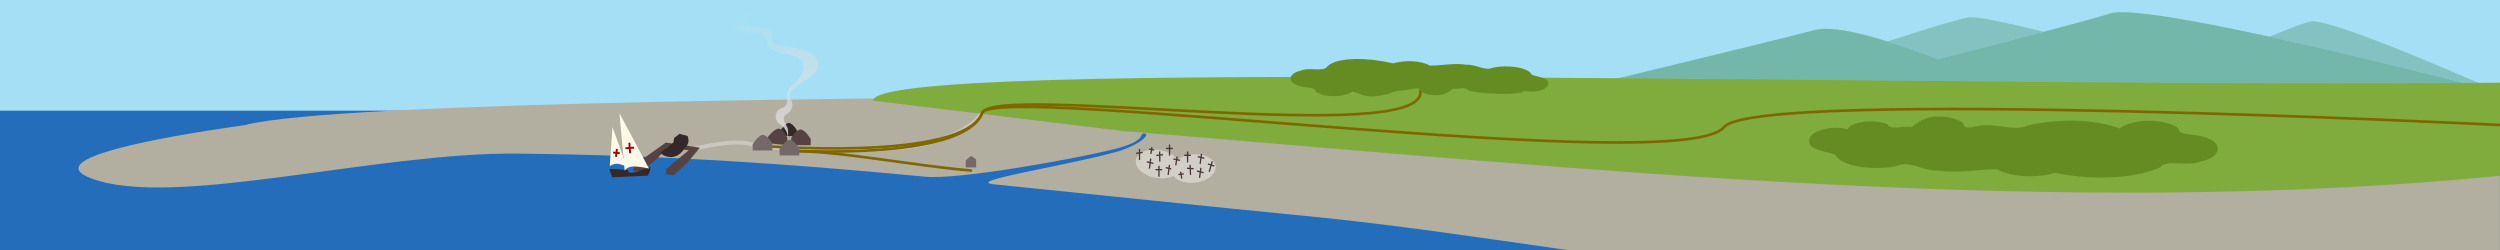
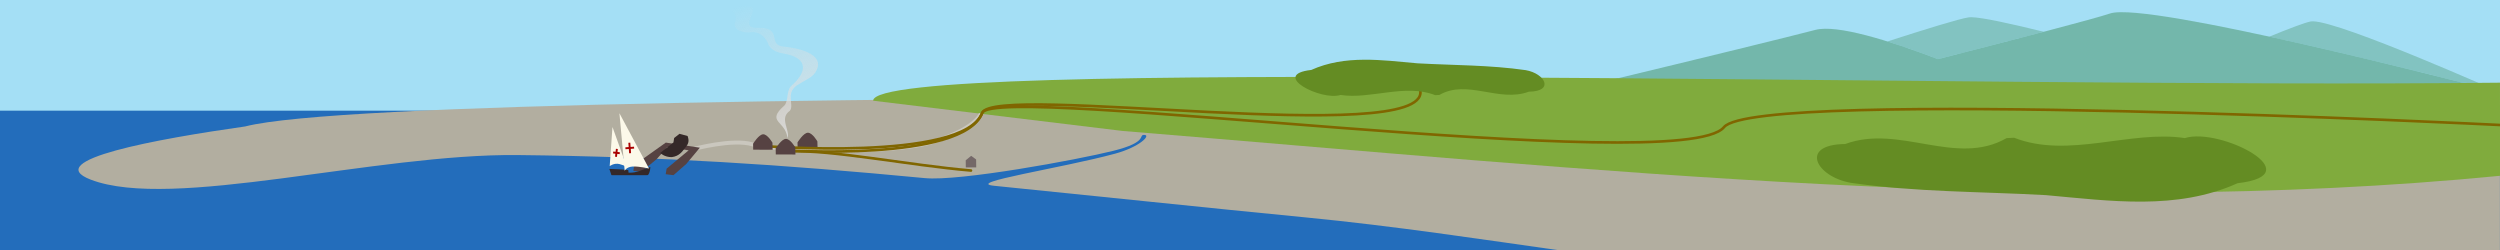
- <svg xmlns="http://www.w3.org/2000/svg" width="500mm" height="50mm" version="1.1" viewBox="0 0 500 50">
+ <svg xmlns="http://www.w3.org/2000/svg" xmlns:xlink="http://www.w3.org/1999/xlink" width="500mm" height="50mm" version="1.1" viewBox="0 0 500 50">
  <defs>
-     <linearGradient id="grad" x1="158.25" x2="149.9" y1="27.572" y2="1.342" gradientUnits="userSpaceOnUse">
+     <linearGradient id="grad" x1="158.25" x2="147.4" y1="27.572" y2="1.284" gradientUnits="userSpaceOnUse">
      <stop stop-color="#e0e0e0" stop-opacity=".866" offset="0" />
      <stop stop-color="#e0e0e0" stop-opacity="0" offset="1" />
    </linearGradient>
+     <symbol id="symbol9025">
+       <path d="m287.04 19.032c-6.008-2.366-12.934 0.881-18.932-0.04-3.884 1.235-14.182-4.064-5.853-5.003 6.771-3.051 14.147-1.959 21.267-1.323 7.22 0.4 14.456 0.329 21.619 1.363 3.871 0.673 5.793 4.251 0.634 4.307-6.012 2.23-12.293-2.561-17.901 0.654z" fill="#648c23" style="paint-order:stroke fill markers" />
+     </symbol>
+     <symbol id="use9088">
+       <g id="use9088_transform" transform="rotate(-5.9583 155.47 27.382)">
+         <path d="m153.46 28.62 0.102-1.204s1.353-1.773 2.237-1.686c0.884 0.087 1.683 1.887 1.683 1.887l-0.113 1.421z" fill="#564242" />
+       </g>
+     </symbol>
  </defs>
  <rect width="500" height="50" fill="#236dbb" style="paint-order:stroke fill markers" />
  <rect id="sky" transform="scale(1,-1)" y="-22.133" width="500" height="22.133" fill="#a4dff5" style="paint-order:stroke fill markers" />
-   <path id="stars" d="m14.54 18.551c-20.366 9.83-13.458-28.825 3.041-13.118 10.565 12.279-14.964 10.278-4.121 1.843 10.791-9.465 40.023 1.91 18.054 12.229-12.477 5.951-20.579-8.633-5.44-11.51 8.893-3.77 40.002-2.409 31.431 9.909-9.08 9.909-28.646-6.215-11.127-9.857 6.103-3.289 23.898 0.717 11.73 8.183-3.896-17.6 27.533-11.903 37.446-6.355 6.271 18.814-46.942 6-16.168-3.298 8.481-6.357 38.273 0.564 22.717 9.751-24.63 3.28 8.172-21.278 18.291-9.145 17.456 6.477-11.207 17.179-5.299 5.902 8.68-9.89 34.384-12.463 36.626 1.361-13.895 6.697-22.583-13.59-4.352-12.098 9.507-3.652 41.564 3.962 23.464 13.966-10.574 4.89-22.969-5.715-7.343-10.557 10.106-8.223 42.847 3.591 18.013 10.654-22.432 0.9 5.018-22.306 16.163-12.526 9.539 0.112 20.684 13.961 3.759 10.288-14.11-11.298 17.216-13.976 25.497-10.292 10.873-0.623 20.543 10.581 3.857 11.305-8.82-18.604 42.783-12.09 29.325-2.624-3.364-16.497 42.52-11.873 30.97-1.486-16.156 1.159 2.311-12.927 11.036-8.023 6.272-0.811 31.386 5.583 13.917 8.124 7.81-14.638 26.211 6.055 30.176-7.271 15.359-3.522 30.67 4.323 44.834-2.409 9.718 0.142 21.826 5.853 16.471 0.275 12.658-2.113 38.185-3.237 42.91 3.062 8.823-9.284 34.048-0.256 37.248 4.265-8.153-5.629 8.285-7.99 11.512-2.199" fill="none" stroke="#a4dff5" stroke-dasharray="0.265, 12.7" stroke-width=".265" />
+   <path id="stars" d="m14.54 18.551 3.041-13.118-4.121 1.843 18.054 12.229-5.44-11.51 31.431 9.909-11.127-9.857 11.73 8.183 37.446-6.355-16.168-3.298 22.717 9.751 18.291-9.145-5.299 5.902 36.626 1.361-4.352-12.098 23.464 13.966-7.343-10.557 18.013 10.654 16.163-12.526 3.759 10.288 25.497-10.292 3.857 11.305 29.325-2.624 30.97-1.486 11.036-8.023 13.917 8.124 30.176-7.271 44.834-2.409 16.471 0.275 42.91 3.062 37.248 4.265 11.512-2.199" fill="none" stroke="#a4dff5" stroke-dasharray="0.265, 12.7" stroke-width=".265" />
  <path transform="scale(.26458)" d="m1490.1 13.014c-0.74-0.009-1.369 0.021-1.877 0.092-6.829 0.95-33.238 9.124-61.484 18.234 12.269 3.818 25.317 8.45 38.176 13.354 28.688-7.33 56.916-14.61 79.961-20.672-24.715-6.11-46.6-10.913-54.775-11.008zm258.43 3.107c-0.717-0.019-1.333 0.016-1.842 0.109-4.253 0.783-16.143 5.293-31.272 11.467 81.845 17.821 174.35 42.105 174.35 42.105s-119.01-53.088-141.24-53.682zm141.24 53.682-284.15 5.42c-0.172 0.077-2.115 0.941-2.115 0.941l286.26-6.361z" fill="#5ea68c" fill-opacity=".489" />
  <path transform="scale(.26458)" d="m1603.1 9.219c-3.56 0.044-6.321 0.365-8.16 0.996-11.077 3.802-69.881 19.114-130.02 34.479-37.356-14.245-76.472-26.362-92.67-22.096-34.218 9.014-283.02 69.432-290.38 68.873l467.41-10.834s-3.474-1.635-9.006-4.168l349.5-6.666s-233.28-61.25-286.68-60.584z" fill="#5ea68c" fill-opacity=".703" />
-   <path d="m49.037 25c-17.663 2.507-40.999 6.749-30.895 10.637 16.22 6.241 56.901-5.221 85.422-4.914 28.606 0.308 52.892 1.895 81.393 4.61 6.905 0.678 30.464-3.652 37.688-5.453 7.224-1.801 4.88-3.233 6.237-3.184 1.357 0.049-0.999 2.43-5.868 3.75-10.714 2.906-30.297 5.808-24.192 6.421 19.65 1.971 42.718 4.425 62.355 6.33 17.473 1.694 34.866 4.338 52.27 6.804h186.54v-29.763s-414.7-4.593-450.95 4.762z" fill="#b2aea0" />
-   <path d="m156.04 27.241-0.03-1.018s0.975-1.618 1.732-1.631c0.758-0.014 1.609 1.415 1.609 1.415l0.042 1.201z" fill="#342828" />
+   <path d="m49.037 25.289c-17.663 2.507-40.999 6.749-30.895 10.637 16.22 6.241 56.901-5.221 85.422-4.914 28.606 0.308 52.892 1.895 81.393 4.61 6.905 0.678 30.464-3.652 37.688-5.453 7.224-1.801 4.88-3.233 6.237-3.184 1.357 0.049-0.999 2.43-5.868 3.75-10.714 2.906-30.297 5.808-24.192 6.421 19.65 1.971 42.718 4.425 62.355 6.33 17.473 1.694 34.866 4.338 52.27 6.804h186.54v-29.763s-414.7-4.593-450.95 4.762z" fill="#b2aea0" />
  <path d="m500 35.16c-88.946 8.681-180.83-1.257-275.48-8.969l-49.893-6.048c0-8.866 216.92-2.404 325.37-3.607z" fill="#80ab3d" />
-   <path d="m153.46 28.62 0.102-1.204s1.353-1.773 2.237-1.686c0.884 0.087 1.683 1.887 1.683 1.887l-0.113 1.421z" fill="#564242" />
  <path d="m138.7 29.803s7.87-2.135 11.826-0.921 27.12 2.151 35.879-0.455c8.759-2.606 9.773-5.719 9.773-5.719" fill="none" stroke="#cac7be" stroke-width=".794" />
-   <path d="m162.12 29.05 0.043-1.207s-1.13-1.923-2.018-1.942c-0.888-0.02-1.897 1.671-1.897 1.671l-0.059 1.424z" fill="#564242" />
+   <use transform="matrix(1.014 0 0 1.014 3.7756 .47994)" width="100%" height="100%" stroke-width=".07" xlink:href="#use9088" />
  <path id="huntTrail" class="huntTrail trail" d="m151.84 29.147s40.796 3.347 44.6-6.565c2.309-6.017 139.98 13.074 148.36 2.848 6.469-7.897 155.2-0.43 155.2-0.43" fill="none" stroke="#806600" stroke-linecap="round" stroke-linejoin="round" stroke-width=".529" />
-   <path d="m150.55 30.09-0.025-1.208s1.16-1.905 2.048-1.911c0.888-6e-3 1.871 1.701 1.871 1.701l0.036 1.425z" fill="#746868" />
  <path id="fh" d="m193.16 33.482-0.015-1.424 1.084-0.891 0.996 0.726 0.022 1.584z" fill="#746868" />
-   <path d="m157.48 27.62c0.201-1.235-0.761-2.358-1.745-2.973-1.154-0.945-0.552-2.904 0.881-3.129 1.682-0.875 0.068-3.107 1.522-4.088 0.825-0.748 1.785-1.454 2.09-2.587 0.909-1.337 0.386-3.09-1.253-3.442-1.633-0.883-3.724-0.696-5.164-1.947-0.417-1.226-0.915-2.977-2.648-2.874-1.493-0.092-3.138-0.123-4.369-1.093-0.498-1.053 1.639-2.522-0.176-3.112-0.829-0.529-2.166-0.404-2.793-0.991 1.973-0.609 4.054-0.043 6.072-0.043 1.186-0.502 1.916 1.194 0.55 1.503-1.305 0.373-1.922 2.246-0.195 2.41 1.326 0.373 2.755 0.252 4.046 0.772 0.131 1.142-0.414 3.018 1.411 3.015 2.07 0.403 4.258 0.502 6.184 1.433 1.173 0.515 2.001 1.816 1.626 3.105-0.537 1.69-2.368 2.309-3.687 3.26-0.996 0.644-2.171 1.544-1.763 2.912 0.847 1.159 0.322 2.461-0.841 3.17-1.315 1.001 0.463 2.104 0.379 3.233 3e-3 0.488 0.1 1.008-0.126 1.465z" fill="url(#grad)" />
-   <g id="crosses">
-     <g>
-       <ellipse transform="rotate(10.339)" cx="233.73" cy="-9.302" rx="4.497" ry="2.814" fill="#d2cfc7" style="paint-order:stroke fill markers" />
-       <path d="m231.93 30.298 0.034 2.026" fill="none" stroke="#483737" stroke-width=".265px" />
-       <path d="m232.6 30.935-1.349 0.159" fill="none" stroke="#483737" stroke-width=".265px" />
-     </g>
-     <g fill="none" stroke="#483737" stroke-width=".265px">
-       <g>
-         <path d="m230.38 29.428-0.215 1.36" />
-         <path d="m229.8 29.803 1.039 0.215" />
-       </g>
-       <g>
-         <path d="m233.91 28.909-3e-3 2.192" />
-         <path d="m234.56 29.693-1.349-0.017" />
-       </g>
-       <g>
-         <path d="m230.15 31.714-0.273 2.008" />
-         <path d="m229.36 32.361 1.321 0.318" />
-       </g>
-       <g>
-         <path d="m233.9 32.971-0.273 2.008" />
-         <path d="m233.15 33.528 1.321 0.318" />
-       </g>
-     </g>
-     <g>
-       <ellipse transform="matrix(.99988 .015756 -.17434 .98469 0 0)" cx="243.99" cy="30.34" rx="4.425" ry="2.897" fill="#d2cfc7" style="paint-order:stroke fill markers" />
-       <path d="m238.02 32.971 0.086 2.025" fill="none" stroke="#483737" stroke-width=".265px" />
-       <path d="m237.38 33.652 1.356 0.079" fill="none" stroke="#483737" stroke-width=".265px" />
-     </g>
-     <g fill="none" stroke="#483737" stroke-width=".265px">
-       <g>
-         <path d="m235.43 31.311-0.278 1.756" />
-         <path d="m234.68 31.795 1.345 0.278" />
-       </g>
-       <g>
-         <path d="m227.9 29.805-3e-3 2.192" />
-         <path d="m228.54 30.49-1.337 0.18" />
-       </g>
-       <g>
-         <path d="m231.79 33.158-3e-3 2.192" />
-         <path d="m232.44 33.942-1.349-0.017" />
-       </g>
-       <g>
-         <path d="m237.52 30.291-3e-3 2.192" />
-         <path d="m238.17 31.075-1.349-0.017" />
-       </g>
-       <g>
-         <path d="m242.47 32.263-0.636 2.098" />
-         <path d="m242.86 33.201-1.286-0.406" />
-       </g>
-       <g>
-         <path d="m236.12 34.358 0.231 1.357" />
-         <path d="m235.69 34.898 1.054-0.128" />
-       </g>
-       <g>
-         <path d="m240.18 33.557-0.273 2.008" />
-         <path d="m239.39 34.204 1.321 0.318" />
-       </g>
-       <g>
-         <path d="m240.3 30.77-0.273 2.008" />
-         <path d="m239.55 31.327 1.321 0.318" />
-       </g>
-     </g>
-   </g>
+   <path d="m157.48 27.62c-0.269-3.469-4.459-3.163-0.534-6.584 0.824-1.174 0.256-2.905 1.395-3.932 3.161-2.794 3.172-5.418-1.16-6.31-1.287-0.203-2.708-0.522-3.424-1.738-0.494-1.529-1.823-2.821-3.545-2.616-1.256 0.232-3.484-0.261-3.264-1.878 0.671-1.279-0.29-2.692-1.688-2.722-2.15-1.288 4.849-0.503 5.163-0.46 0.873 1.432-2.682 4.432 1.458 4.177 4.718 0.025 1.524 3.464 4.85 3.761 2.574 0.239 8.213 1.336 6.59 4.698-0.59 1.421-2.141 1.891-3.316 2.688-3.262 1.615-1.024 4.215-2.036 5.454-2.218 1.511 0.157 3.972-0.492 5.462z" fill="url(#grad)" />
  <path id="sy" d="m126.82 33.032 6.339-4.513 6.812 1.019-2.725 3.263-2.553 2.235-1.557-0.194 0.187-1.113 4.408-3.663-4.245-0.666-2.158 2.433-3.022 2.501-1.632-0.148z" fill="#564242" />
  <path id="forageTemplate" class="trail forageTrail" d="m156.62 30.041s36.018 2.453 39.822-7.459c2.309-6.017 89.08 6.985 87.631-4.397" fill="none" stroke="#806600" stroke-linecap="round" stroke-linejoin="round" stroke-width=".529" />
-   <path d="m424.32 28.448c-0.233 0.047 0.287 0.073 0 0zm-36.379-5.118v-2.5e-5c1.911-7e-3 3.83 0.503 4.705 1.343 0.205 1.059 1.024 0.919 2.857 0.548 3.578-0.812 7.431 1.253 10.138-0.15 5.658-1.333 13.246-1.335 18.303 0.623 2.382-2.042 9.335-2.042 11.719-0.001 0.05 1.526 3.182 0.96 5.116 1.713 3.934 1.012 3.603 3.974-0.423 4.84-2.669 1.234-7.171-0.527-8.387 1.271-5.581 2.425-14.373 2.446-20.97 1.049-3.517 1.089-8.852 0.91-11.557-0.719-3.135-0.059-7.868 0.913-11.671 0.276-3.301 0.167-5.682-2.136-8.436-0.903-4.352 0.906-11.024 0.21-12.3-2.27-1.445-0.581-5.328-1.017-5.154-2.587-0.588-1.915 4.139-3.479 7.582-2.506 0.835-1.63 5.56-2.062 7.996-1.01 0.963 1.292 2.762 0.242 4.862 0.561 0.915-0.665 2.692-2.312 5.619-2.078z" fill="#648c23" style="paint-order:stroke fill markers" />
-   <path d="m270.25 16.528c0.147-0.03-0.181-0.046 0 0zm16.79 2.504v1.6e-5c-1.206 0.004-2.416-0.317-2.967-0.847-0.129-0.668-0.646-0.579-1.802-0.346-2.256 0.512-2.732 0.006-4.439 0.891-3.568 0.841-4.155 0.77-7.345-0.465-1.503 1.288-5.888 1.288-7.391 6.93e-4 -0.032-0.962-2.007-0.605-3.227-1.081-2.481-0.638-2.272-2.507 0.266-3.053 1.683-0.778 4.523 0.332 5.289-0.802 1.978-2.004 8.13-1.831 13.226-0.662 2.218-0.687 5.583-0.574 7.289 0.454 1.977 0.037 4.962-0.576 7.361-0.174 2.082-0.106 3.584 1.347 5.32 0.57 2.745-0.571 6.952-0.133 7.757 1.432 0.911 0.366 3.36 0.641 3.251 1.632 0.371 1.208-2.61 2.194-4.782 1.581-0.527 1.028-9.66 0.576-11.196-0.087-0.607-0.815-1.742-0.153-3.067-0.354-0.577 0.419-1.698 1.458-3.544 1.311z" fill="#648c23" style="paint-order:stroke fill markers" />
  <path id="fishTrail" class="trail" d="m157.91 30.274c8.481-0.347 23.807 2.767 36.284 3.833" fill="none" stroke="#806600" stroke-linecap="round" stroke-width=".529" />
-   <path d="m155.93 31.08-0.025-1.208s1.16-1.905 2.048-1.911c0.888-6e-3 1.871 1.701 1.871 1.701l0.036 1.425z" fill="#746868" />
-   <g id="ship" transform="matrix(.44418 0 0 .44418 87.64 15.341)" stroke-width="2.251">
+   <path id="hull" d="m132.03 30.593s0.882 0.869 2.338 0.83c1.508-0.192 2.108-1.163 2.606-1.789 0.844-0.962 0.853-1.512 0.549-2.427l-1.625-0.448-1.071 0.844-0.141 0.894z" fill="#342828" />
+   <g id="ship">
    <g>
-       <path d="m77.232 40.268s2.032-1.6 4.497-0.908c2.465 0.692 3.243 1.341 3.243 1.341l-6.486-18.046z" fill="#fcf9e9" />
-       <path d="m77.059 41.522 1.254 3.762 15.913-0.735s0.562-0.519 0.908-1.557 0.389-2.378 0.389-2.378c-4.192 1.373-5.881 2.735-9.816 2.594l-0.13-1.167c-2.828-0.345-5.674-0.387-8.518-0.519z" fill="#342828" />
-       <path d="m83.977 42.387s0.735-1.816 3.675-1.946c2.94-0.13 7.264 0.908 7.264 0.908l-13.318-24.907z" fill="#fcf9e9" />
+       <path d="m121.94 33.227s0.903-0.711 1.998-0.403c1.095 0.307 1.44 0.595 1.44 0.595l-2.881-8.016z" fill="#fcf9e9" />
+       <path d="m121.87 33.784 0.557 1.671c0.13 0.63 4.655 0.441 7.068-0.327 0 0 0.25-0.23 0.403-0.691 0.154-0.461 0.173-1.056 0.173-1.056-1.862 0.61-2.612 1.215-4.36 1.152l-0.058-0.519c-1.256-0.153-2.52-0.172-3.784-0.23z" fill="#342828" />
+       <path d="m124.94 34.168s0.327-0.807 1.633-0.864c1.306-0.058 3.227 0.403 3.227 0.403l-5.916-11.063z" fill="#fcf9e9" />
    </g>
-     <g fill="#800000" shape-rendering="auto" stroke="#a00" stroke-width=".596px">
-       <path d="m86.215 30.014-0.264 0.02 0.309 4.129 0.264-0.02z" />
-       <path d="m87.885 31.832-3.312 0.248 0.02 0.264 3.312-0.248z" />
-       <path d="m80.287 32.785-0.32 2.973 0.264 0.027 0.32-2.971z" />
-       <path d="m79.082 34.025-0.029 0.264 2.383 0.256 0.029-0.262z" />
+     <g fill="#800000" shape-rendering="auto" stroke="#a00" stroke-width=".265px">
+       <path d="m125.93 28.673-0.117 0.009 0.137 1.834 0.117-0.009z" />
+       <path d="m126.68 29.48-1.471 0.11 9e-3 0.117 1.471-0.11z" />
+       <path d="m123.3 29.903-0.142 1.32 0.117 0.012 0.142-1.319z" />
+       <path d="m122.77 30.454-0.013 0.117 1.058 0.114 0.013-0.116z" />
    </g>
+     <rect x="120.1" y="35.037" width="11.744" height="13.876" fill="#236dbb" style="paint-order:stroke fill markers" />
  </g>
-   <path id="hull" d="m132.03 30.593s0.882 0.869 2.338 0.83c1.508-0.192 2.108-1.163 2.606-1.789 0.844-0.962 0.853-1.512 0.549-2.427l-1.625-0.448-1.071 0.844-0.141 0.894z" fill="#342828" />
+   <use xlink:href="#symbol9025" />
+   <use transform="matrix(-1.8032 0 0 -1.8032 920.42 61.865)" width="100%" height="100%" stroke-width=".147" xlink:href="#symbol9025" />
+   <use transform="translate(1.5587 2.0697)" width="100%" height="100%" xlink:href="#use9088" />
+   <use transform="matrix(.9882 0 0 .9882 -1.1475 1.455)" width="100%" height="100%" stroke-width=".268" xlink:href="#use9088" />
</svg>
